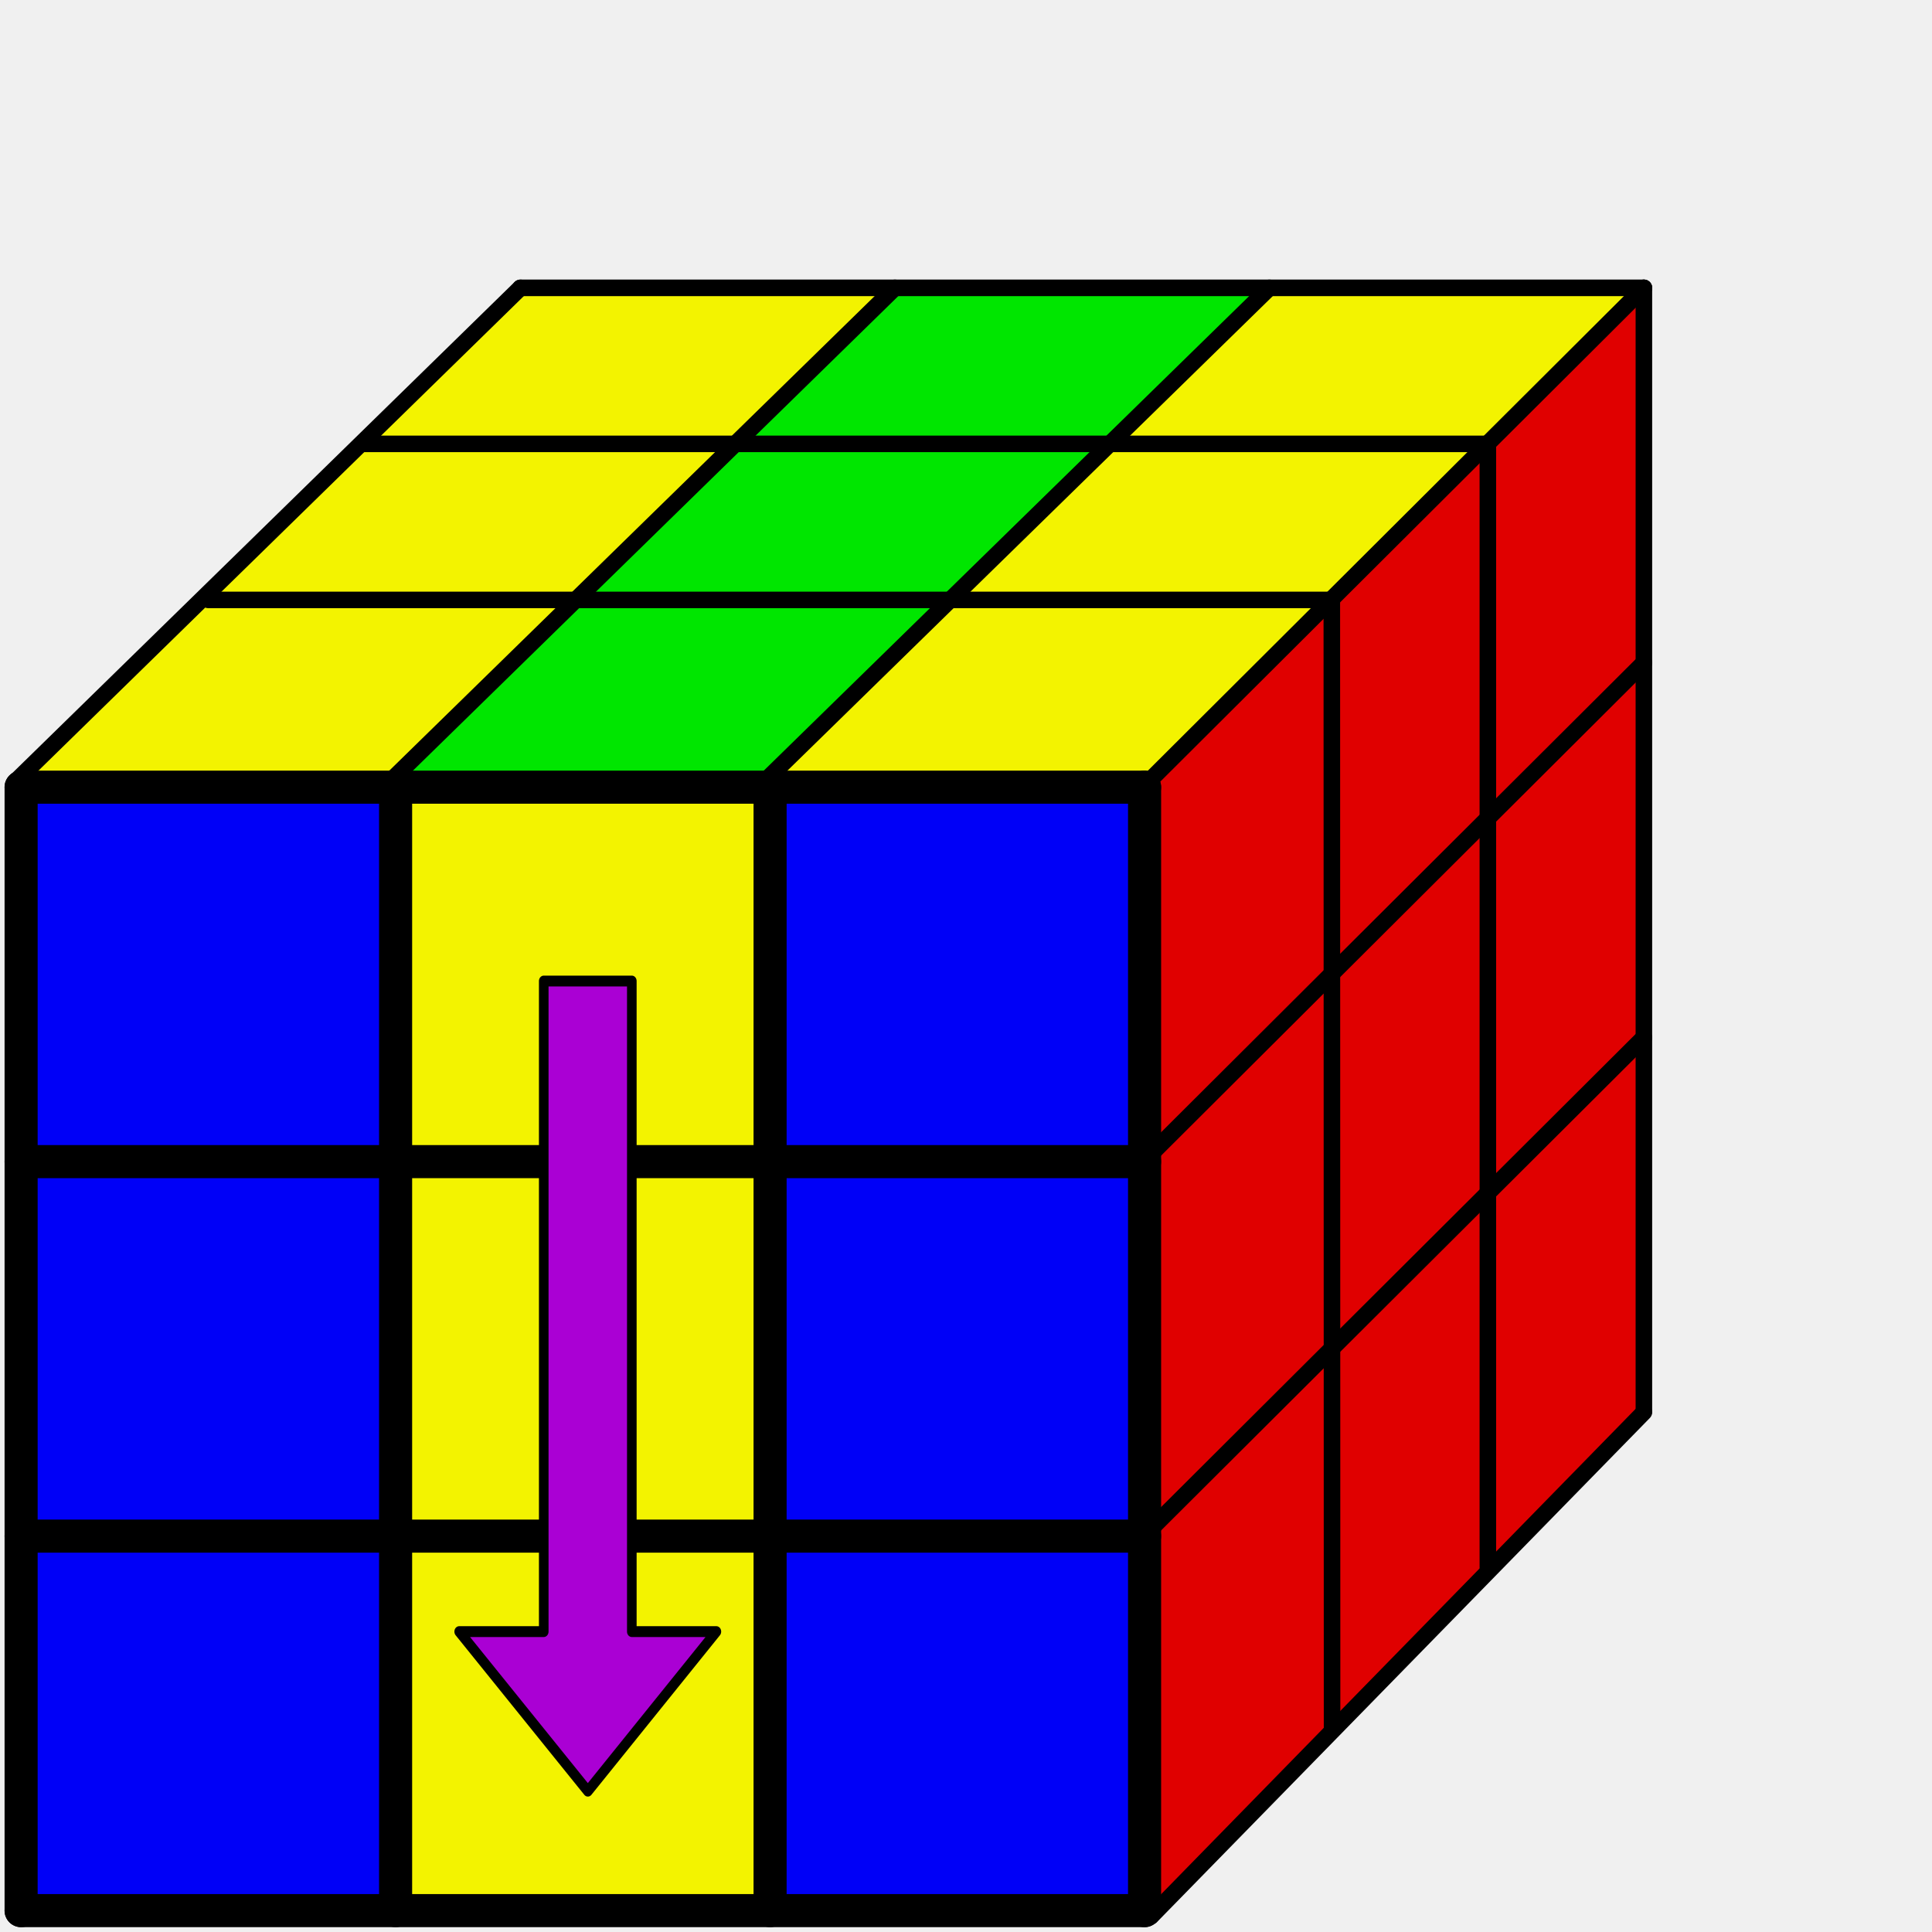
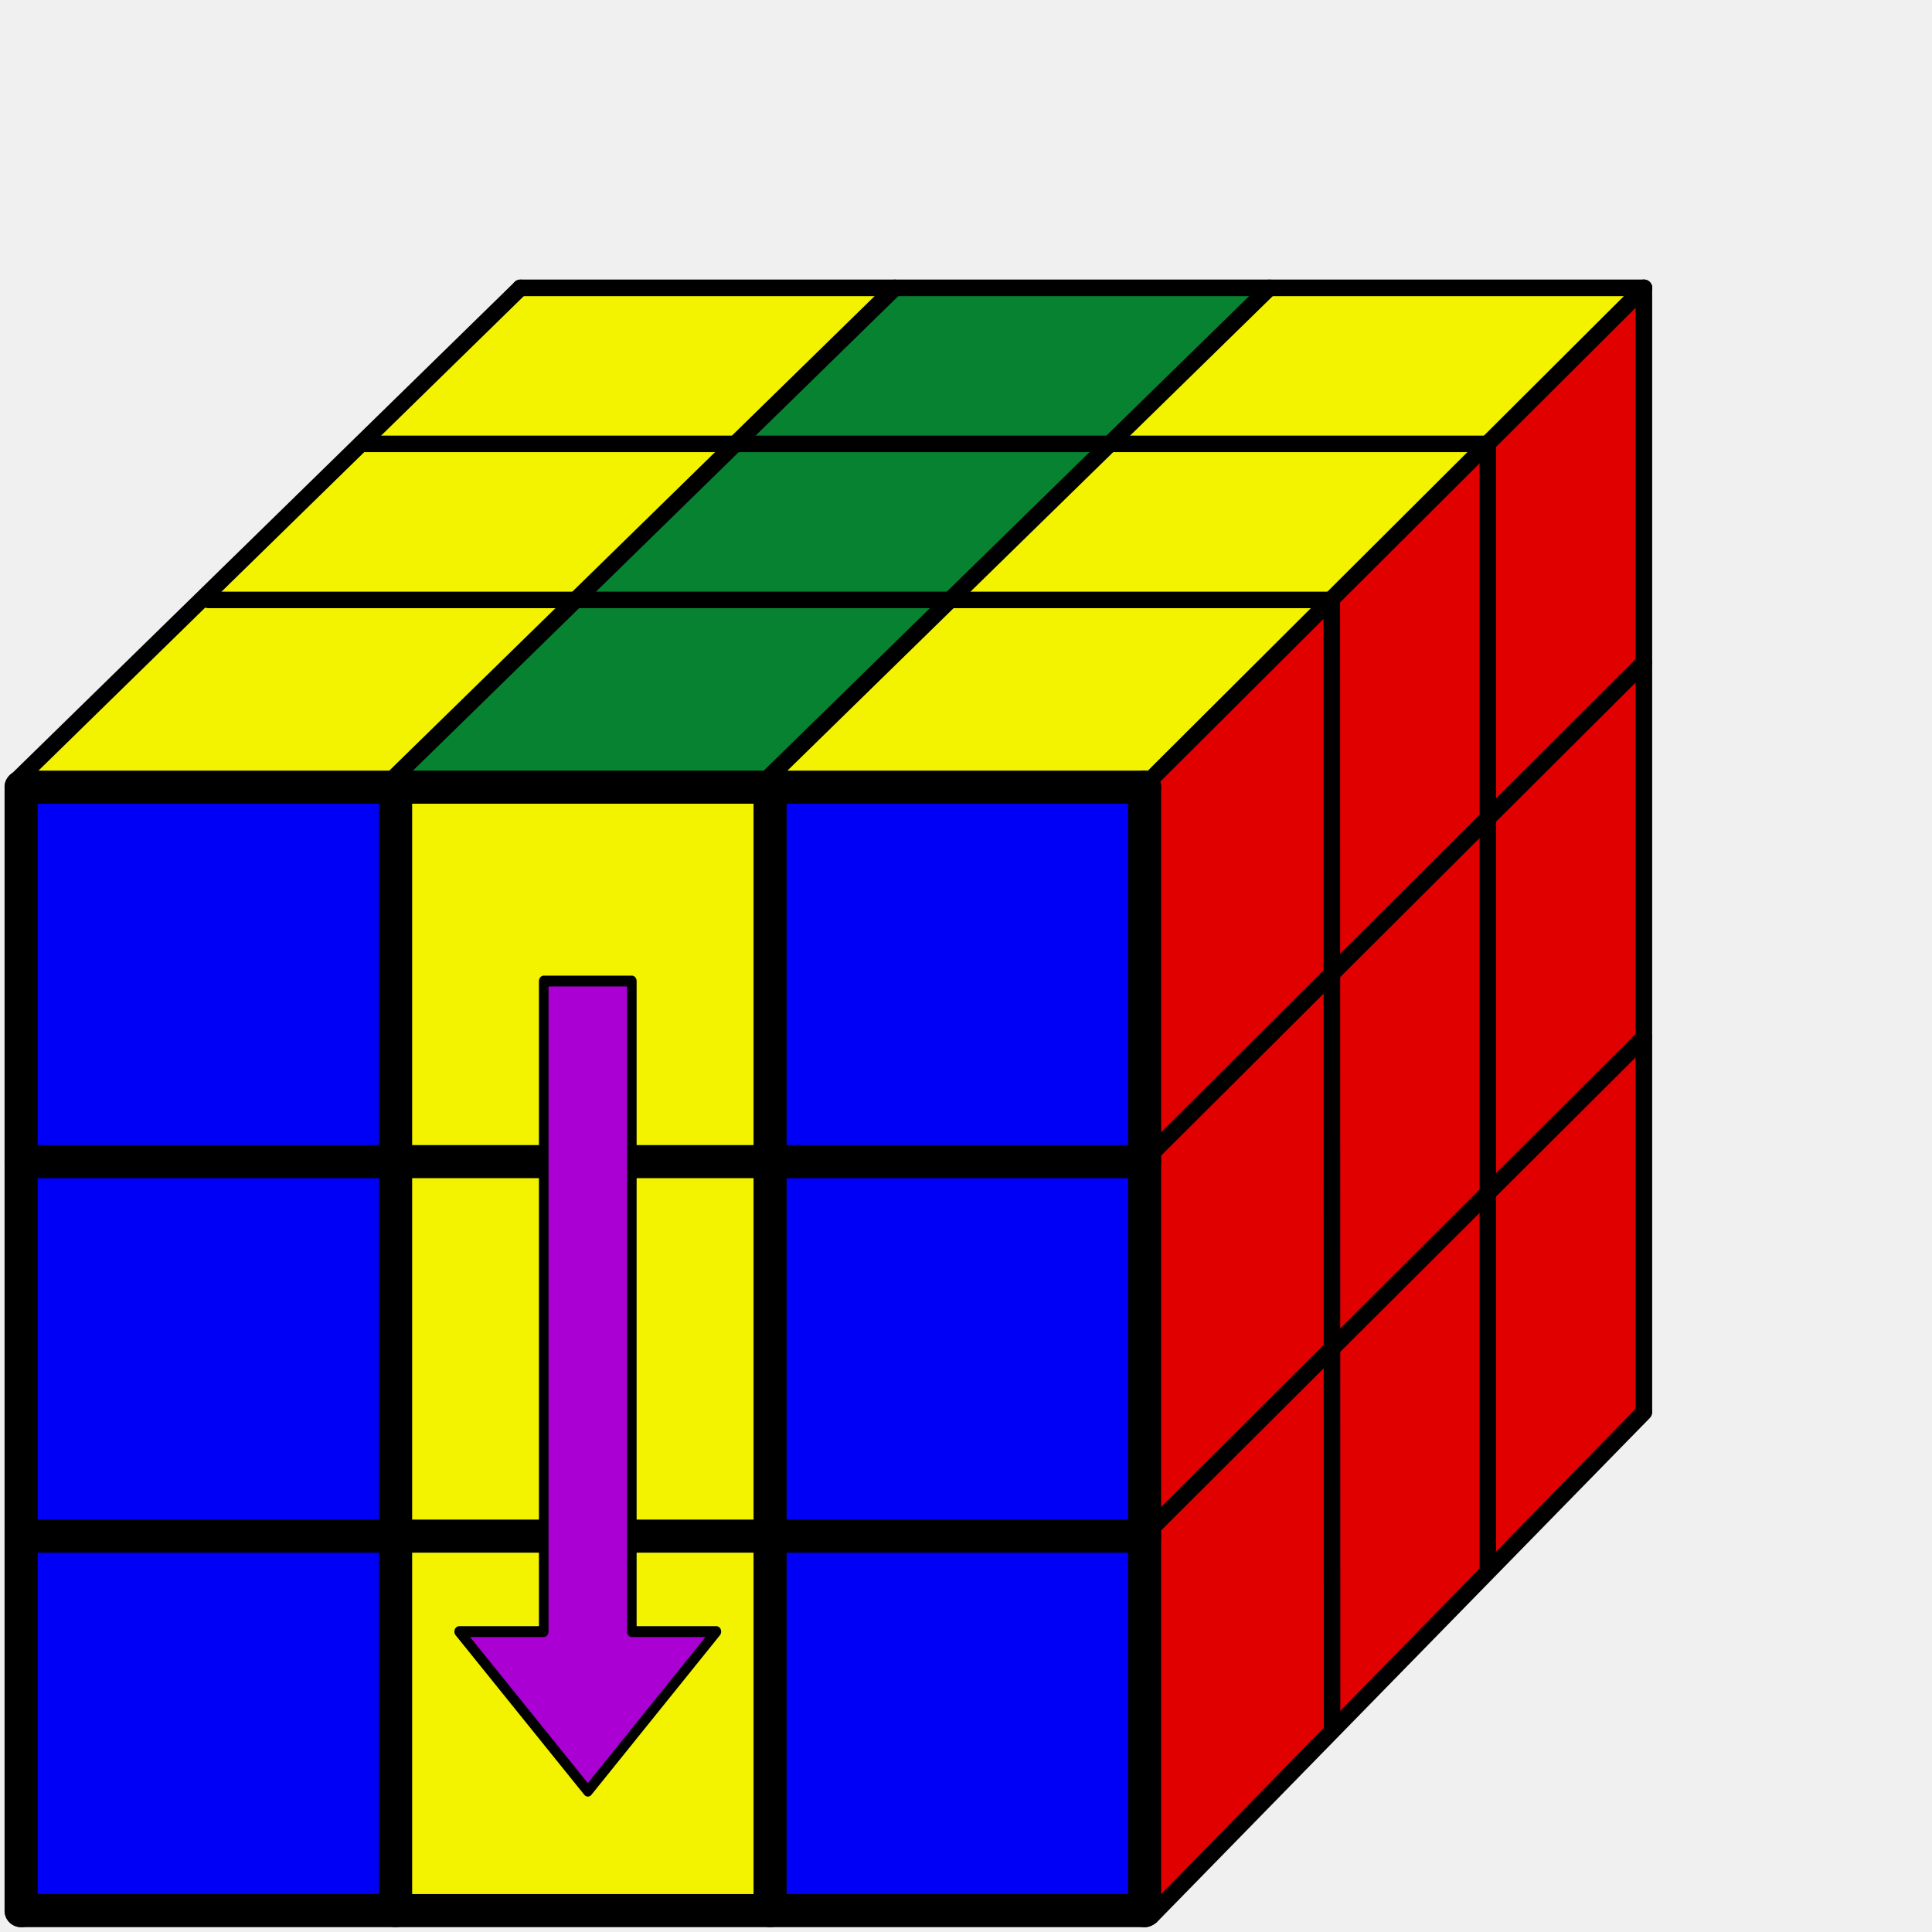
<svg xmlns="http://www.w3.org/2000/svg" xmlns:ns1="http://xml.openoffice.org/svg/export" version="1.2" width="42mm" height="42mm" viewBox="0 0 6190.866 6190.866" preserveAspectRatio="xMidYMid" xml:space="preserve" id="svg210" style="fill-rule:evenodd;stroke-width:28.222;stroke-linejoin:round">
  <defs class="ClipPathGroup" id="defs8">
    <marker style="overflow:visible" id="marker25861" refX="0" refY="0" orient="auto">
      <path transform="scale(0.4)" style="fill:#ff9e00;fill-opacity:1;fill-rule:evenodd;stroke:#ff9e00;stroke-width:1pt;stroke-opacity:1" d="M 5.77,0 -2.88,5 V -5 Z" id="path25859" />
    </marker>
    <marker orient="auto" refY="0" refX="0" id="marker9934" style="overflow:visible">
      <path id="path9932" d="M 5.77,0 -2.88,5 V -5 Z" style="fill:#ff9e00;fill-opacity:1;fill-rule:evenodd;stroke:#ff9e00;stroke-width:1pt;stroke-opacity:1" transform="scale(0.2)" />
    </marker>
    <marker orient="auto" refY="0" refX="0" id="marker9840" style="overflow:visible">
      <path id="path9838" style="fill:#ff9e00;fill-opacity:1;fill-rule:evenodd;stroke:#ff9e00;stroke-width:0.625;stroke-linejoin:round;stroke-opacity:1" d="M 8.719,4.034 -2.207,0.016 8.719,-4.002 c -1.745,2.372 -1.735,5.617 -6e-7,8.035 z" transform="matrix(-0.3,0,0,-0.3,0.69,0)" />
    </marker>
    <marker orient="auto" refY="0" refX="0" id="marker9752" style="overflow:visible">
      <path id="path9750" d="M 0,0 5,-5 -12.5,0 5,5 Z" style="fill:#ff9e00;fill-opacity:1;fill-rule:evenodd;stroke:#ff9e00;stroke-width:1pt;stroke-opacity:1" transform="matrix(-0.2,0,0,-0.2,-1.2,0)" />
    </marker>
    <marker orient="auto" refY="0" refX="0" id="marker9670" style="overflow:visible">
      <path id="path9668" style="fill:#ff9e00;fill-opacity:1;fill-rule:evenodd;stroke:#ff9e00;stroke-width:0.625;stroke-linejoin:round;stroke-opacity:1" d="M 8.719,4.034 -2.207,0.016 8.719,-4.002 c -1.745,2.372 -1.735,5.617 -6e-7,8.035 z" transform="matrix(-0.3,0,0,-0.3,0.69,0)" />
    </marker>
    <marker orient="auto" refY="0" refX="0" id="marker9594" style="overflow:visible">
      <path id="path9592" style="fill:#ff9e00;fill-opacity:1;fill-rule:evenodd;stroke:#ff9e00;stroke-width:0.625;stroke-linejoin:round;stroke-opacity:1" d="M 8.719,4.034 -2.207,0.016 8.719,-4.002 c -1.745,2.372 -1.735,5.617 -6e-7,8.035 z" transform="matrix(-0.3,0,0,-0.3,0.69,0)" />
    </marker>
    <marker orient="auto" refY="0" refX="0" id="TriangleOutS" style="overflow:visible">
      <path id="path1110" d="M 5.77,0 -2.88,5 V -5 Z" style="fill:#ff9e00;fill-opacity:1;fill-rule:evenodd;stroke:#ff9e00;stroke-width:1pt;stroke-opacity:1" transform="scale(0.2)" />
    </marker>
    <marker orient="auto" refY="0" refX="0" id="EmptyTriangleOutM" style="overflow:visible">
      <path id="path1125" d="M 5.77,0 -2.88,5 V -5 Z" style="fill:#ffffff;fill-rule:evenodd;stroke:#ff9e00;stroke-width:1pt;stroke-opacity:1" transform="matrix(0.4,0,0,0.4,-1.8,0)" />
    </marker>
    <marker orient="auto" refY="0" refX="0" id="Arrow2Send" style="overflow:visible">
      <path id="path995" style="fill:#ff9e00;fill-opacity:1;fill-rule:evenodd;stroke:#ff9e00;stroke-width:0.625;stroke-linejoin:round;stroke-opacity:1" d="M 8.719,4.034 -2.207,0.016 8.719,-4.002 c -1.745,2.372 -1.735,5.617 -6e-7,8.035 z" transform="matrix(-0.3,0,0,-0.3,0.69,0)" />
    </marker>
    <marker orient="auto" refY="0" refX="0" id="Arrow1Send" style="overflow:visible">
      <path id="path977" d="M 0,0 5,-5 -12.5,0 5,5 Z" style="fill:#ff9e00;fill-opacity:1;fill-rule:evenodd;stroke:#ff9e00;stroke-width:1pt;stroke-opacity:1" transform="matrix(-0.2,0,0,-0.2,-1.2,0)" />
    </marker>
    <marker orient="auto" refY="0" refX="0" id="Arrow1Mend" style="overflow:visible">
      <path id="path971" d="M 0,0 5,-5 -12.5,0 5,5 Z" style="fill:#ff9e00;fill-opacity:1;fill-rule:evenodd;stroke:#ff9e00;stroke-width:1pt;stroke-opacity:1" transform="matrix(-0.4,0,0,-0.4,-4,0)" />
    </marker>
    <marker orient="auto" refY="0" refX="0" id="Arrow2Mend" style="overflow:visible">
      <path id="path989" style="fill:#ff9e00;fill-opacity:1;fill-rule:evenodd;stroke:#ff9e00;stroke-width:0.625;stroke-linejoin:round;stroke-opacity:1" d="M 8.719,4.034 -2.207,0.016 8.719,-4.002 c -1.745,2.372 -1.735,5.617 -6e-7,8.035 z" transform="scale(-0.6)" />
    </marker>
    <marker orient="auto" refY="0" refX="0" id="TriangleOutL" style="overflow:visible">
      <path id="path1104" d="M 5.77,0 -2.88,5 V -5 Z" style="fill:#ff9e00;fill-opacity:1;fill-rule:evenodd;stroke:#ff9e00;stroke-width:1pt;stroke-opacity:1" transform="scale(0.8)" />
    </marker>
    <marker orient="auto" refY="0" refX="0" id="Arrow2Lend" style="overflow:visible">
      <path id="path983" style="fill:#000000;fill-opacity:1;fill-rule:evenodd;stroke:#000000;stroke-width:0.625;stroke-linejoin:round;stroke-opacity:1" d="M 8.719,4.034 -2.207,0.016 8.719,-4.002 c -1.745,2.372 -1.735,5.617 -6e-7,8.035 z" transform="matrix(-1.1,0,0,-1.1,-1.1,0)" />
    </marker>
    <marker orient="auto" refY="0" refX="0" id="Arrow1Lstart" style="overflow:visible">
      <path id="path962" d="M 0,0 5,-5 -12.5,0 5,5 Z" style="fill:#000000;fill-opacity:1;fill-rule:evenodd;stroke:#000000;stroke-width:1pt;stroke-opacity:1" transform="matrix(0.8,0,0,0.8,10,0)" />
    </marker>
    <clipPath id="presentation_clip_path" clipPathUnits="userSpaceOnUse">
      <rect x="0" y="0" width="6000" height="6000" id="rect2" />
    </clipPath>
    <clipPath id="presentation_clip_path_shrink" clipPathUnits="userSpaceOnUse">
      <rect x="6" y="6" width="5988" height="5988" id="rect5" />
    </clipPath>
    <marker orient="auto" refY="0" refX="0" id="TriangleOutM-3" style="overflow:visible">
      <path id="path1107-6" d="M 5.77,0 -2.88,5 V -5 Z" style="fill:#ff9e00;fill-opacity:1;fill-rule:evenodd;stroke:#ff9e00;stroke-width:1pt;stroke-opacity:1" transform="scale(0.4)" />
    </marker>
    <marker orient="auto" refY="0" refX="0" id="TriangleOutM-35" style="overflow:visible">
      <path id="path1107-62" d="M 5.77,0 -2.88,5 V -5 Z" style="fill:#ff9e00;fill-opacity:1;fill-rule:evenodd;stroke:#ff9e00;stroke-width:1pt;stroke-opacity:1" transform="scale(0.4)" />
    </marker>
    <filter style="color-interpolation-filters:sRGB" id="filter26163">
      <feConvolveMatrix in="SourceGraphic" kernelMatrix="0 1 0 1 -4 1 0 1 0" order="3 3" bias="0" divisor="1" targetX="1" targetY="1" preserveAlpha="true" result="convolve" id="feConvolveMatrix26161" />
    </filter>
    <clipPath clipPathUnits="userSpaceOnUse" id="presentation_clip_path-6">
      <rect id="rect2-7" height="5250" width="5250" y="0" x="0" />
    </clipPath>
    <clipPath clipPathUnits="userSpaceOnUse" id="presentation_clip_path_shrink-5">
      <rect id="rect5-3" height="5240" width="5240" y="5" x="5" />
    </clipPath>
    <g id="g10-6" ns1:id-list="id3 id4 id5 id6 id7 id8 id9 id10 id11 id12 id13 id14 id15 id16 id17 id18 id19 id20 id21 id22 id23 id24 id25 id26 id27 id28 id29 id30 id31 id32 id33 id34 id35 id36 id37 id38 id39 id40 id41 id42 id43 id44 id45 id46 id47 id48 id49 id50 id51 id52 id53 id54 id55 id56 id57 id58 id59 id60 id61 id62 id63 id64 id65 id66 id67 id68 id69 id70 id71 id72" ns1:slide="id1" />
    <g transform="matrix(4.8828125e-4,0,0,-4.8828125e-4,0,0)" id="bullet-char-template-57356-9">
      <path id="path14-1" d="M 580,1141 1163,571 580,0 -4,571 Z" />
    </g>
    <g transform="matrix(4.8828125e-4,0,0,-4.8828125e-4,0,0)" id="bullet-char-template-57354-2">
      <path id="path17-7" d="M 8,1128 H 1137 V 0 H 8 Z" />
    </g>
    <g transform="matrix(4.8828125e-4,0,0,-4.8828125e-4,0,0)" id="bullet-char-template-10146-0">
      <path id="path20-9" d="M 174,0 602,739 174,1481 1456,739 Z M 1358,739 309,1346 659,739 Z" />
    </g>
    <g transform="matrix(4.8828125e-4,0,0,-4.8828125e-4,0,0)" id="bullet-char-template-10132-3">
      <path id="path23-6" d="M 2015,739 1276,0 H 717 l 543,543 H 174 v 393 h 1086 l -543,545 h 557 z" />
    </g>
    <g transform="matrix(4.8828125e-4,0,0,-4.8828125e-4,0,0)" id="bullet-char-template-10007-0">
      <path id="path26-6" d="m 0,-2 c -7,16 -16,29 -25,39 l 381,530 c -94,256 -141,385 -141,387 0,25 13,38 40,38 9,0 21,-2 34,-5 21,4 42,12 65,25 l 27,-13 111,-251 280,301 64,-25 24,25 c 21,-10 41,-24 62,-43 C 886,937 835,863 770,784 769,783 710,716 594,584 L 774,223 c 0,-27 -21,-55 -63,-84 l 16,-20 C 717,90 699,76 672,76 641,76 570,178 457,381 L 164,-76 c -22,-34 -53,-51 -92,-51 -42,0 -63,17 -64,51 -7,9 -10,24 -10,44 0,9 1,19 2,30 z" />
    </g>
    <g transform="matrix(4.8828125e-4,0,0,-4.8828125e-4,0,0)" id="bullet-char-template-10004-2">
      <path id="path29-6" d="M 285,-33 C 182,-33 111,30 74,156 52,228 41,333 41,471 c 0,78 14,145 41,201 34,71 87,106 158,106 53,0 88,-31 106,-94 l 23,-176 c 8,-64 28,-97 59,-98 l 735,706 c 11,11 33,17 66,17 42,0 63,-15 63,-46 V 965 c 0,-36 -10,-64 -30,-84 L 442,47 C 390,-6 338,-33 285,-33 Z" />
    </g>
    <g transform="matrix(4.8828125e-4,0,0,-4.8828125e-4,0,0)" id="bullet-char-template-9679-1">
      <path id="path32-8" d="M 813,0 C 632,0 489,54 383,161 276,268 223,411 223,592 c 0,181 53,324 160,431 106,107 249,161 430,161 179,0 323,-54 432,-161 108,-107 162,-251 162,-431 0,-180 -54,-324 -162,-431 C 1136,54 992,0 813,0 Z" />
    </g>
    <g transform="matrix(4.8828125e-4,0,0,-4.8828125e-4,0,0)" id="bullet-char-template-8226-7">
      <path id="path35-9" d="m 346,457 c -73,0 -137,26 -191,78 -54,51 -81,114 -81,188 0,73 27,136 81,188 54,52 118,78 191,78 73,0 134,-26 185,-79 51,-51 77,-114 77,-187 0,-75 -25,-137 -76,-188 -50,-52 -112,-78 -186,-78 z" />
    </g>
    <g transform="matrix(4.8828125e-4,0,0,-4.8828125e-4,0,0)" id="bullet-char-template-8211-2">
      <path id="path38-0" d="M -4,459 H 1135 V 606 H -4 Z" />
    </g>
    <g transform="matrix(4.8828125e-4,0,0,-4.8828125e-4,0,0)" id="bullet-char-template-61548-2">
      <path id="path41-3" d="m 173,740 c 0,163 58,303 173,419 116,115 255,173 419,173 163,0 302,-58 418,-173 116,-116 174,-256 174,-419 0,-163 -58,-303 -174,-418 C 1067,206 928,148 765,148 601,148 462,206 346,322 231,437 173,577 173,740 Z" />
    </g>
  </defs>
  <defs class="TextShapeIndex" id="defs12">
    <g ns1:slide="id1" ns1:id-list="id3 id4 id5 id6 id7 id8 id9 id10 id11 id12 id13 id14 id15 id16 id17 id18 id19 id20 id21 id22 id23" id="g10" />
  </defs>
  <defs class="EmbeddedBulletChars" id="defs44">
    <g id="bullet-char-template-57356" transform="matrix(4.8828125e-4,0,0,-4.8828125e-4,0,0)">
      <path d="M 580,1141 1163,571 580,0 -4,571 Z" id="path14" />
    </g>
    <g id="bullet-char-template-57354" transform="matrix(4.8828125e-4,0,0,-4.8828125e-4,0,0)">
      <path d="M 8,1128 H 1137 V 0 H 8 Z" id="path17" />
    </g>
    <g id="bullet-char-template-10146" transform="matrix(4.8828125e-4,0,0,-4.8828125e-4,0,0)">
      <path d="M 174,0 602,739 174,1481 1456,739 Z M 1358,739 309,1346 659,739 Z" id="path20" />
    </g>
    <g id="bullet-char-template-10132" transform="matrix(4.8828125e-4,0,0,-4.8828125e-4,0,0)">
      <path d="M 2015,739 1276,0 H 717 l 543,543 H 174 v 393 h 1086 l -543,545 h 557 z" id="path23" />
    </g>
    <g id="bullet-char-template-10007" transform="matrix(4.8828125e-4,0,0,-4.8828125e-4,0,0)">
      <path d="m 0,-2 c -7,16 -16,29 -25,39 l 381,530 c -94,256 -141,385 -141,387 0,25 13,38 40,38 9,0 21,-2 34,-5 21,4 42,12 65,25 l 27,-13 111,-251 280,301 64,-25 24,25 c 21,-10 41,-24 62,-43 C 886,937 835,863 770,784 769,783 710,716 594,584 L 774,223 c 0,-27 -21,-55 -63,-84 l 16,-20 C 717,90 699,76 672,76 641,76 570,178 457,381 L 164,-76 c -22,-34 -53,-51 -92,-51 -42,0 -63,17 -64,51 -7,9 -10,24 -10,44 0,9 1,19 2,30 z" id="path26" />
    </g>
    <g id="bullet-char-template-10004" transform="matrix(4.8828125e-4,0,0,-4.8828125e-4,0,0)">
      <path d="M 285,-33 C 182,-33 111,30 74,156 52,228 41,333 41,471 c 0,78 14,145 41,201 34,71 87,106 158,106 53,0 88,-31 106,-94 l 23,-176 c 8,-64 28,-97 59,-98 l 735,706 c 11,11 33,17 66,17 42,0 63,-15 63,-46 V 965 c 0,-36 -10,-64 -30,-84 L 442,47 C 390,-6 338,-33 285,-33 Z" id="path29" />
    </g>
    <g id="bullet-char-template-9679" transform="matrix(4.8828125e-4,0,0,-4.8828125e-4,0,0)">
      <path d="M 813,0 C 632,0 489,54 383,161 276,268 223,411 223,592 c 0,181 53,324 160,431 106,107 249,161 430,161 179,0 323,-54 432,-161 108,-107 162,-251 162,-431 0,-180 -54,-324 -162,-431 C 1136,54 992,0 813,0 Z" id="path32" />
    </g>
    <g id="bullet-char-template-8226" transform="matrix(4.8828125e-4,0,0,-4.8828125e-4,0,0)">
      <path d="m 346,457 c -73,0 -137,26 -191,78 -54,51 -81,114 -81,188 0,73 27,136 81,188 54,52 118,78 191,78 73,0 134,-26 185,-79 51,-51 77,-114 77,-187 0,-75 -25,-137 -76,-188 -50,-52 -112,-78 -186,-78 z" id="path35" />
    </g>
    <g id="bullet-char-template-8211" transform="matrix(4.8828125e-4,0,0,-4.8828125e-4,0,0)">
      <path d="M -4,459 H 1135 V 606 H -4 Z" id="path38" />
    </g>
    <g id="bullet-char-template-61548" transform="matrix(4.8828125e-4,0,0,-4.8828125e-4,0,0)">
      <path d="m 173,740 c 0,163 58,303 173,419 116,115 255,173 419,173 163,0 302,-58 418,-173 116,-116 174,-256 174,-419 0,-163 -58,-303 -174,-418 C 1067,206 928,148 765,148 601,148 462,206 346,322 231,437 173,577 173,740 Z" id="path41" />
    </g>
  </defs>
  <defs class="TextEmbeddedBitmaps" id="defs46" />
  <path style="fill:#e00000;fill-opacity:1;stroke-width:439.822" d="m 5264.683,4530.533 -485.948,471.904 -2.247,-1191.59 493.813,-474.151 z" id="path1023-6" />
  <path style="fill:#e00000;fill-opacity:1;stroke-width:439.822" d="m 4758.808,5048.129 -474.712,474.151 -10.112,-1206.196 480.33,-475.275 z" id="path1023-7" />
  <path style="fill:#e00000;fill-opacity:1;stroke-width:439.822" d="m 4265.777,5552.902 -561.228,551.678 -5.618,-1212.938 554.487,-546.06 z" id="path1023-1" />
  <path style="fill:#e00000;fill-opacity:1;stroke-width:439.822" d="m 4257.559,4327.011 -560.105,557.296 -8.989,-1192.714 566.846,-552.802 z" id="path1023-9" />
  <path style="fill:#e00000;fill-opacity:1;stroke-width:439.822" d="M 4756.627,3827.812 4279.667,4305.333 V 3111.496 l 473.589,-461.792 z" id="path1023-5" />
  <path style="fill:#e00000;fill-opacity:1;stroke-width:439.822" d="m 5271.072,3326.211 -491.566,473.027 -7.865,-1189.343 498.308,-473.027 z" id="path1023-3" />
  <path style="fill:#e00000;fill-opacity:1;stroke-width:439.822" d="m 5272.127,2136.137 -490.443,458.421 -10.112,-1171.366 481.454,-470.78 z" id="path1023" />
  <path style="fill:#e00000;fill-opacity:1;stroke-width:439.822" d="m 4762.949,2631.42 -481.454,457.297 -3.371,-1178.107 478.083,-470.78 z" id="path1023-35" />
  <path style="fill:#e00000;fill-opacity:1;stroke-width:439.822" d="m 4267.15,3126.382 -574.711,548.307 -3.371,-1180.354 565.722,-550.554 z" id="path1023-62" />
  <path style="fill:#f3f300;fill-opacity:1;stroke-width:439.822" d="m 3696.995,2489.835 -1220.339,7.945 576.801,-572.034 1191.737,9.534 z" id="path1023-2-8" />
-   <path style="fill:#00e600;fill-opacity:1;stroke-width:439.822" d="m 2453.652,2500.356 -1159.199,-12.11 545.021,-552.966 1194.915,-6.356 z" id="path1023-2-8-5" />
+   <path style="fill:#078230;fill-opacity:1;stroke-width:439.822" d="m 2453.652,2500.356 -1159.199,-12.11 545.021,-552.966 1194.915,-6.356 z" id="path1023-2-8-5" />
  <path style="fill:#f3f300;fill-opacity:1;stroke-width:439.822" d="m 1262.673,2481.89 -1177.437,1.589 552.966,-559.322 1175.848,11.123 z" id="path1023-2-8-9" />
-   <path style="fill:#00e600;fill-opacity:1;stroke-width:439.822" d="m 3053.457,1922.568 -1201.271,-1.589 506.886,-498.941 1174.258,14.301 z" id="path1023-2-8-7" />
+   <path style="fill:#078230;fill-opacity:1;stroke-width:439.822" d="m 3053.457,1922.568 -1201.271,-1.589 506.886,-498.941 1174.258,14.301 z" id="path1023-2-8-7" />
  <path style="fill:#f3f300;fill-opacity:1;stroke-width:439.822" d="m 1852.186,1920.979 -1196.505,-15.89 490.996,-481.462 1191.737,7.945 z" id="path1023-2-8-22" />
  <path style="fill:#f3f300;fill-opacity:1;stroke-width:439.822" d="m 4267.652,1922.357 -1198.305,-6.144 463.983,-479.873 1234.322,-13.983 z" id="path1023-2-8-2" />
  <path style="fill:#f3f300;fill-opacity:1;stroke-width:439.822" d="m 4767.652,1422.357 -1210.487,-0.318 494.174,-503.708 1194.915,4.767 z" id="path1023-2-8-0" />
-   <path style="fill:#00e600;fill-opacity:1;stroke-width:439.822" d="m 3557.165,1422.039 -1172.67,-6.356 465.572,-495.763 1201.271,-1.589 z" id="path1023-2-8-23" />
+   <path style="fill:#078230;fill-opacity:1;stroke-width:439.822" d="m 3557.165,1422.039 -1172.67,-6.356 465.572,-495.763 1201.271,-1.589 z" id="path1023-2-8-23" />
  <path style="fill:#f3f300;fill-opacity:1;stroke-width:439.822" d="m 2359.071,1422.039 -1191.42,0.318 500,-500 1182.415,-2.437 z" id="path1023-2-8-8" />
  <path style="fill:#0000f7;fill-opacity:1;stroke-width:439.822" d="m 3649.326,6114.306 -1172.67,-7.945 -3.178,-1171.081 1180.174,-1.924 z" id="path1023-2" />
  <path style="fill:#f3f300;fill-opacity:1;stroke-width:439.822" d="m 2449.644,6100.005 -1164.725,-4.767 1.589,-1164.725 1166.314,-1.589 z" id="path1023-2-6" />
  <path style="fill:#f3f300;fill-opacity:1;stroke-width:439.822" d="m 2452.821,4903.501 -1167.903,-3.178 -1.589,-1155.191 1164.725,-11.123 z" id="path1023-2-3" />
  <path style="fill:#0000f7;fill-opacity:1;stroke-width:439.822" d="m 3642.97,4897.145 -1156.78,-1.589 V 3735.598 l 1167.462,-3.241 z" id="path1023-2-7" />
  <path style="fill:#0000f7;fill-opacity:1;stroke-width:439.822" d="m 3647.737,3697.462 -1164.725,1.589 V 2532.738 l 1170.64,-1.381 z" id="path1023-2-0" />
  <path style="fill:#f3f300;fill-opacity:1;stroke-width:439.822" d="m 2462.355,3713.352 -1183.793,-1.589 1.589,-1172.67 1187.5,-16.737 z" id="path1023-2-9" />
  <path style="fill:#0000f7;fill-opacity:1;stroke-width:439.822" d="M 1260.27,3708.647 82.195,3695.164 87.876,2544.828 1267.652,2522.356 Z" id="path1023-2-61" />
  <path style="fill:#0000f7;fill-opacity:1;stroke-width:439.822" d="M 1257.906,4897.145 75.597,4895.344 82.058,3737.187 1246.783,3740.365 Z" id="path1023-2-2" />
  <path style="fill:#0000f7;fill-opacity:1;stroke-width:439.822" d="M 1248.372,6092.06 H 80.469 l 4.767,-1153.602 1167.903,-4.767 z" id="path1023-2-06" />
  <g id="g51" transform="translate(0,-2023.654)">
    <g id="id2" class="Master_Slide">
      <g id="bg-id2" class="Background" />
      <g id="bo-id2" class="BackgroundObjects" />
    </g>
  </g>
  <g class="SlideGroup" id="g208" transform="translate(-32.34827,222.3566)">
    <g id="g206">
      <g id="container-id1">
        <g id="id1" class="Slide" clip-path="url(#presentation_clip_path)">
          <g class="Page" id="g202">
            <g class="Group" id="g200">
              <g class="com.sun.star.drawing.LineShape" id="g58">
                <g id="id3">
                  <rect class="BoundingBox" x="47" y="2247" width="107" height="3707" id="rect53" style="fill:none;stroke:none" />
                  <path d="M 100,5900 V 2300" id="path55" style="fill:none;stroke:#000000;stroke-width:106;stroke-linecap:round;stroke-linejoin:miter" />
                </g>
              </g>
              <g class="com.sun.star.drawing.LineShape" id="g65">
                <g id="id4">
                  <rect class="BoundingBox" x="47" y="5847" width="3707" height="107" id="rect60" style="fill:none;stroke:none" />
                  <path d="M 100,5900 H 3700" id="path62" style="fill:none;stroke:#000000;stroke-width:106;stroke-linecap:round;stroke-linejoin:miter" />
                </g>
              </g>
              <g class="com.sun.star.drawing.LineShape" id="g72">
                <g id="id5">
                  <rect class="BoundingBox" x="3647" y="2247" width="107" height="3707" id="rect67" style="fill:none;stroke:none" />
                  <path d="M 3700,5900 V 2300" id="path69" style="fill:none;stroke:#000000;stroke-width:106;stroke-linecap:round;stroke-linejoin:miter" />
                </g>
              </g>
              <g class="com.sun.star.drawing.LineShape" id="g79">
                <g id="id6">
                  <rect class="BoundingBox" x="47" y="2247" width="3707" height="107" id="rect74" style="fill:none;stroke:none" />
                  <path d="M 100,2300 H 3700" id="path76" style="fill:none;stroke:#000000;stroke-width:106;stroke-linecap:round;stroke-linejoin:miter" />
                </g>
              </g>
              <g class="com.sun.star.drawing.LineShape" id="g86">
                <g id="id7">
                  <rect class="BoundingBox" x="1247" y="2247" width="107" height="3707" id="rect81" style="fill:none;stroke:none" />
                  <path d="M 1300,5900 V 2300" id="path83" style="fill:none;stroke:#000000;stroke-width:106;stroke-linecap:round;stroke-linejoin:miter" />
                </g>
              </g>
              <g class="com.sun.star.drawing.LineShape" id="g93">
                <g id="id8">
                  <rect class="BoundingBox" x="2447" y="2247" width="107" height="3707" id="rect88" style="fill:none;stroke:none" />
                  <path d="M 2500,5900 V 2300" id="path90" style="fill:none;stroke:#000000;stroke-width:106;stroke-linecap:round;stroke-linejoin:miter" />
                </g>
              </g>
              <g class="com.sun.star.drawing.LineShape" id="g100">
                <g id="id9">
                  <rect class="BoundingBox" x="47" y="3447" width="3707" height="107" id="rect95" style="fill:none;stroke:none" />
                  <path d="M 100,3500 H 3700" id="path97" style="fill:none;stroke:#000000;stroke-width:106;stroke-linecap:round;stroke-linejoin:miter" />
                </g>
              </g>
              <g class="com.sun.star.drawing.LineShape" id="g107">
                <g id="id10">
                  <rect class="BoundingBox" x="47" y="4647" width="3707" height="107" id="rect102" style="fill:none;stroke:none" />
                  <path d="M 100,4700 H 3700" id="path104" style="fill:none;stroke:#000000;stroke-width:106;stroke-linecap:round;stroke-linejoin:miter" />
                </g>
              </g>
              <g class="com.sun.star.drawing.LineShape" id="g114">
                <g id="id11">
                  <rect class="BoundingBox" x="673" y="1673" width="3655" height="55" id="rect109" style="fill:none;stroke:none" />
                  <path d="M 700,1700 H 4300" id="path111" style="fill:none;stroke:#000000;stroke-width:53;stroke-linecap:round;stroke-linejoin:miter" />
                </g>
              </g>
              <g class="com.sun.star.drawing.LineShape" id="g121">
                <g id="id12">
                  <rect class="BoundingBox" x="1173" y="1173" width="3655" height="55" id="rect116" style="fill:none;stroke:none" />
                  <path d="M 1200,1200 H 4800" id="path118" style="fill:none;stroke:#000000;stroke-width:53;stroke-linecap:round;stroke-linejoin:miter" />
                </g>
              </g>
              <g class="com.sun.star.drawing.LineShape" id="g128">
                <g id="id13">
                  <rect class="BoundingBox" x="1673" y="673" width="3655" height="55" id="rect123" style="fill:none;stroke:none" />
                  <path d="M 1700,700 H 5300" id="path125" style="fill:none;stroke:#000000;stroke-width:53;stroke-linecap:round;stroke-linejoin:miter" />
                </g>
              </g>
              <g class="com.sun.star.drawing.LineShape" id="g135">
                <g id="id14">
                  <rect class="BoundingBox" x="4273" y="1673" width="55" height="3655" id="rect130" style="fill:none;stroke:none" />
                  <path d="M 4300.794,5320.657 4300,1700" id="path132" style="fill:none;stroke:#000000;stroke-width:53;stroke-linecap:round;stroke-linejoin:miter" />
                </g>
              </g>
              <g class="com.sun.star.drawing.LineShape" id="g142">
                <g id="id15">
                  <rect class="BoundingBox" x="4773" y="1173" width="55" height="3655" id="rect137" style="fill:none;stroke:none" />
                  <path d="M 4800,4800 V 1200" id="path139" style="fill:none;stroke:#000000;stroke-width:53;stroke-linecap:round;stroke-linejoin:miter" />
                </g>
              </g>
              <g class="com.sun.star.drawing.LineShape" id="g149">
                <g id="id16">
                  <rect class="BoundingBox" x="5273" y="673" width="55" height="3655" id="rect144" style="fill:none;stroke:none" />
                  <path d="M 5300,4300 V 700" id="path146" style="fill:none;stroke:#000000;stroke-width:53;stroke-linecap:round;stroke-linejoin:miter" />
                </g>
              </g>
              <g class="com.sun.star.drawing.LineShape" id="g156">
                <g id="id17">
                  <rect class="BoundingBox" x="59" y="673" width="1669" height="1633" id="rect151" style="fill:none;stroke:none" />
                  <path d="M 86,2278 1700,700" id="path153" style="fill:none;stroke:#000000;stroke-width:53;stroke-linecap:round;stroke-linejoin:miter" />
                </g>
              </g>
              <g class="com.sun.star.drawing.LineShape" id="g163">
                <g id="id18">
                  <rect class="BoundingBox" x="1259" y="673" width="1669" height="1633" id="rect158" style="fill:none;stroke:none" />
                  <path d="M 1286,2278 2900,700" id="path160" style="fill:none;stroke:#000000;stroke-width:53;stroke-linecap:round;stroke-linejoin:miter" />
                </g>
              </g>
              <g class="com.sun.star.drawing.LineShape" id="g170">
                <g id="id19">
                  <rect class="BoundingBox" x="2459" y="673" width="1669" height="1633" id="rect165" style="fill:none;stroke:none" />
                  <path d="M 2486,2278 4100,700" id="path167" style="fill:none;stroke:#000000;stroke-width:53;stroke-linecap:round;stroke-linejoin:miter" />
                </g>
              </g>
              <g class="com.sun.star.drawing.LineShape" id="g177">
                <g id="id20">
                  <rect class="BoundingBox" x="3659" y="673" width="1669" height="1664" id="rect172" style="fill:none;stroke:none" />
                  <path d="M 3686,2309 5300,700" id="path174" style="fill:none;stroke:#000000;stroke-width:53;stroke-linecap:round;stroke-linejoin:miter" />
                </g>
              </g>
              <g class="com.sun.star.drawing.LineShape" id="g184">
                <g id="id21">
                  <rect class="BoundingBox" x="3659" y="1874" width="1669" height="1664" id="rect179" style="fill:none;stroke:none" />
                  <path d="M 3686,3510 5300,1901" id="path181" style="fill:none;stroke:#000000;stroke-width:53;stroke-linecap:round;stroke-linejoin:miter" />
                </g>
              </g>
              <g class="com.sun.star.drawing.LineShape" id="g191">
                <g id="id22">
                  <rect class="BoundingBox" x="3659" y="3075" width="1669" height="1664" id="rect186" style="fill:none;stroke:none" />
                  <path d="M 3686,4711 5300,3102" id="path188" style="fill:none;stroke:#000000;stroke-width:53;stroke-linecap:round;stroke-linejoin:miter" />
                </g>
              </g>
              <g class="com.sun.star.drawing.LineShape" id="g198">
                <g id="id23">
                  <rect class="BoundingBox" x="3694" y="4276" width="1634" height="1670" id="rect193" style="fill:none;stroke:none" />
                  <path d="M 3721,5918 5300,4303" id="path195" style="fill:none;stroke:#000000;stroke-width:53;stroke-linecap:round;stroke-linejoin:miter" />
                </g>
              </g>
            </g>
          </g>
        </g>
      </g>
    </g>
  </g>
  <g id="g1293" class="com.sun.star.drawing.CustomShape" transform="matrix(0,0.4897066,-0.4335147,0,2729.052,646.1074)">
    <g id="g1291">
      <rect id="rect1285" height="1974" width="5374" y="964" x="5064" class="BoundingBox" style="fill:none;stroke:none" />
      <path id="path1287" d="m 5100,1625 h 4257 v -625 l 1044,950 -1044,951 V 2276 H 5100 Z m 0,-625 z m 5301,1901 z" style="fill:#aa00d4;fill-opacity:1;stroke:none" />
      <path id="path1289" d="m 5100,1625 h 4257 v -625 l 1044,950 -1044,951 V 2276 H 5100 Z" style="fill:none;stroke:#000000;stroke-width:71;stroke-linejoin:round" />
    </g>
  </g>
</svg>
